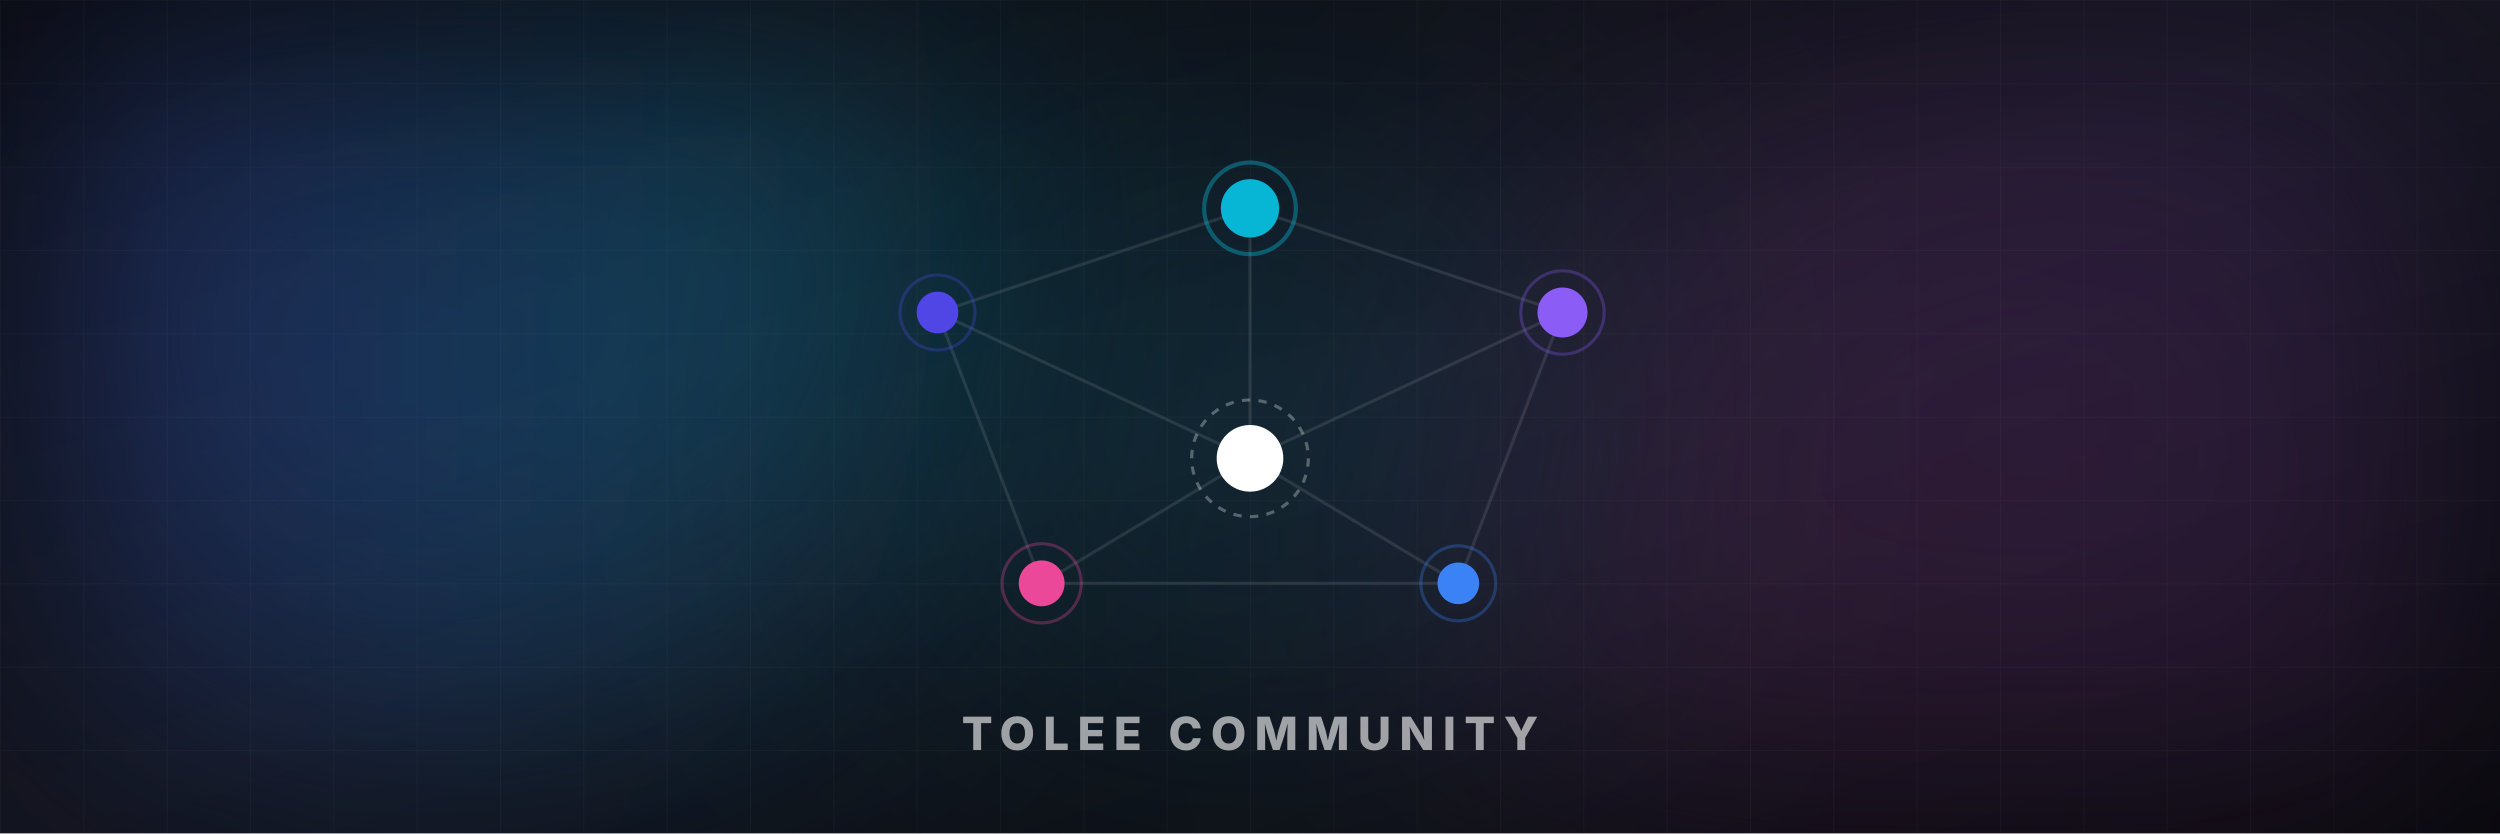
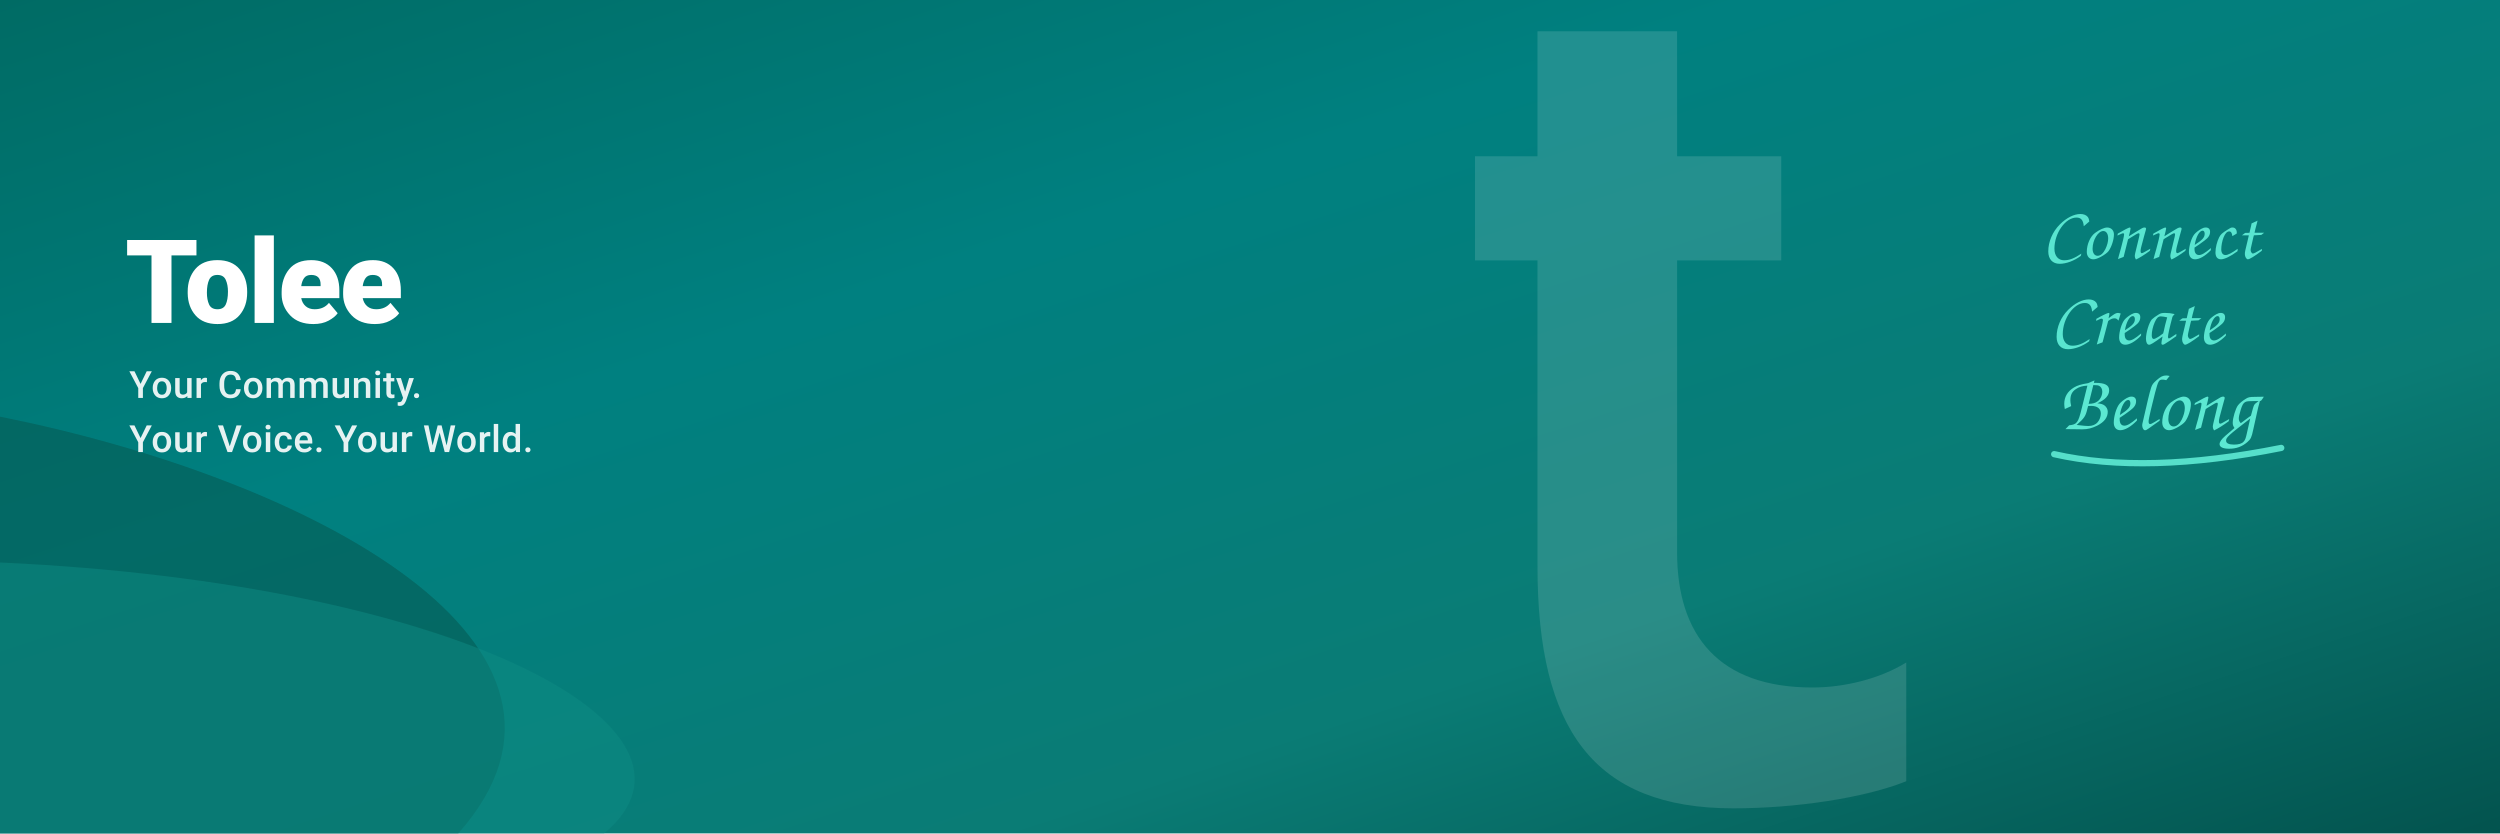
<svg xmlns="http://www.w3.org/2000/svg" viewBox="0 0 1200 400" width="100%" height="100%">
  <defs>
-     <linearGradient id="bgGrad" x1="0%" y1="0%" x2="100%" y2="100%">
-       <stop offset="0%" stop-color="#0a0b10" />
-       <stop offset="50%" stop-color="#12131c" />
-       <stop offset="100%" stop-color="#07080b" />
+     <linearGradient id="coverTealGrad" x1="0%" y1="0%" x2="100%" y2="100%">
+       <stop offset="0%" stop-color="#006b64" />
+       <stop offset="35%" stop-color="#008080" />
+       <stop offset="70%" stop-color="#0A7C75" />
+       <stop offset="100%" stop-color="#03534e" />
    </linearGradient>
-     <linearGradient id="accentGrad1" x1="0%" y1="0%" x2="100%" y2="0%">
-       <stop offset="0%" stop-color="#4f46e5" stop-opacity="0.8" />
-       <stop offset="100%" stop-color="#06b6d4" stop-opacity="0.8" />
+     <linearGradient id="waveGrad" x1="0%" y1="0%" x2="100%" y2="0%">
+       <stop offset="0%" stop-color="#0E8B83" stop-opacity="0.8" />
+       <stop offset="100%" stop-color="#14B8A6" stop-opacity="0.2" />
    </linearGradient>
-     <linearGradient id="accentGrad2" x1="0%" y1="100%" x2="100%" y2="0%">
-       <stop offset="0%" stop-color="#ec4899" stop-opacity="0.6" />
-       <stop offset="100%" stop-color="#8b5cf6" stop-opacity="0.6" />
-     </linearGradient>
-     <pattern id="grid" width="40" height="40" patternUnits="userSpaceOnUse">
-       <path d="M 40 0 L 0 0 0 40" fill="none" stroke="#ffffff" stroke-opacity="0.03" stroke-width="1" />
-     </pattern>
  </defs>
-   <rect width="1200" height="400" fill="url(#bgGrad)" />
-   <rect width="1200" height="400" fill="url(#grid)" />
-   <circle cx="200" cy="100" r="250" fill="url(#accentGrad1)" filter="blur(80px)" opacity="0.4" />
-   <circle cx="1000" cy="300" r="300" fill="url(#accentGrad2)" filter="blur(90px)" opacity="0.3" />
-   <circle cx="600" cy="200" r="150" fill="#06b6d4" filter="blur(100px)" opacity="0.15" />
-   <g stroke="#ffffff" stroke-opacity="0.1" stroke-width="1.5">
-     <line x1="450" y1="150" x2="600" y2="100" />
-     <line x1="600" y1="100" x2="750" y2="150" />
-     <line x1="750" y1="150" x2="700" y2="280" />
-     <line x1="700" y1="280" x2="500" y2="280" />
-     <line x1="500" y1="280" x2="450" y2="150" />
-     <line x1="600" y1="100" x2="600" y2="220" />
-     <line x1="450" y1="150" x2="600" y2="220" />
-     <line x1="750" y1="150" x2="600" y2="220" />
-     <line x1="500" y1="280" x2="600" y2="220" />
-     <line x1="700" y1="280" x2="600" y2="220" />
+   <rect width="1200" height="400" fill="url(#coverTealGrad)" />
+   <path d="M 0 200 C 150 230, 300 310, 220 400 L 0 400 Z" fill="#045d57" opacity="0.65" />
+   <path d="M 0 270 C 220 280, 350 350, 290 400 L 0 400 Z" fill="#0E8B83" opacity="0.5" />
+   <g fill="#ffffff" fill-opacity="0.13" transform="translate(700, -10)">
+     <path d="M 105 25 L 105 85 L 155 85 L 155 135 L 105 135 L 105 275 C 105 315, 125 340, 170 340 C 185 340, 202 336, 215 328 L 215 385 C 195 393, 162 398, 132 398 C 65 398, 38 360, 38 282 L 38 135 L 8 135 L 8 85 L 38 85 L 38 25 Z" />
  </g>
-   <g>
-     <circle cx="600" cy="100" r="14" fill="#06b6d4" />
-     <circle cx="600" cy="100" r="22" fill="none" stroke="#06b6d4" stroke-opacity="0.4" stroke-width="2" />
-     <circle cx="450" cy="150" r="10" fill="#4f46e5" />
-     <circle cx="450" cy="150" r="18" fill="none" stroke="#4f46e5" stroke-opacity="0.3" stroke-width="1.5" />
-     <circle cx="750" cy="150" r="12" fill="#8b5cf6" />
-     <circle cx="750" cy="150" r="20" fill="none" stroke="#8b5cf6" stroke-opacity="0.3" stroke-width="1.5" />
-     <circle cx="500" cy="280" r="11" fill="#ec4899" />
-     <circle cx="500" cy="280" r="19" fill="none" stroke="#ec4899" stroke-opacity="0.3" stroke-width="1.5" />
-     <circle cx="700" cy="280" r="10" fill="#3b82f6" />
-     <circle cx="700" cy="280" r="18" fill="none" stroke="#3b82f6" stroke-opacity="0.3" stroke-width="1.5" />
-     <circle cx="600" cy="220" r="16" fill="#ffffff" />
-     <circle cx="600" cy="220" r="28" fill="none" stroke="#ffffff" stroke-opacity="0.3" stroke-dasharray="4 4" stroke-width="1.5" />
+   <g transform="translate(60, 105)">
+     <text x="0" y="50" font-family="system-ui, -apple-system, BlinkMacSystemFont, 'Segoe UI', Roboto, sans-serif" font-size="56" font-weight="900" fill="#ffffff" letter-spacing="-1px">
+       Tolee
+     </text>
+     <text x="2" y="86" font-family="system-ui, -apple-system, BlinkMacSystemFont, 'Segoe UI', Roboto, sans-serif" font-size="18" font-weight="500" fill="#ffffff" fill-opacity="0.9" letter-spacing="0.2px">
+       Your Community.
+     </text>
+     <text x="2" y="112" font-family="system-ui, -apple-system, BlinkMacSystemFont, 'Segoe UI', Roboto, sans-serif" font-size="18" font-weight="500" fill="#ffffff" fill-opacity="0.9" letter-spacing="0.2px">
+       Your Voice. Your World.
+     </text>
  </g>
-   <text x="600" y="360" font-family="'Inter', system-ui, sans-serif" font-size="22" font-weight="800" fill="#ffffff" fill-opacity="0.6" letter-spacing="4" text-anchor="middle">
-     TOLEE COMMUNITY
-   </text>
+   <g transform="translate(980, 100)">
+     <text x="0" y="24" font-family="'Brush Script MT', 'Caveat', 'Segoe Script', cursive, sans-serif" font-size="36" font-style="italic" fill="#5EEAD4" fill-opacity="0.95" letter-spacing="0.5px">
+       Connect
+     </text>
+     <text x="4" y="65" font-family="'Brush Script MT', 'Caveat', 'Segoe Script', cursive, sans-serif" font-size="36" font-style="italic" fill="#5EEAD4" fill-opacity="0.95" letter-spacing="0.5px">
+       Create
+     </text>
+     <text x="8" y="106" font-family="'Brush Script MT', 'Caveat', 'Segoe Script', cursive, sans-serif" font-size="38" font-style="italic" fill="#5EEAD4" fill-opacity="0.98" letter-spacing="0.5px">
+       Belong
+     </text>
+     <path d="M 6 118 Q 50 128 115 115" fill="none" stroke="#5EEAD4" stroke-width="3" stroke-linecap="round" opacity="0.9" />
+   </g>
</svg>
